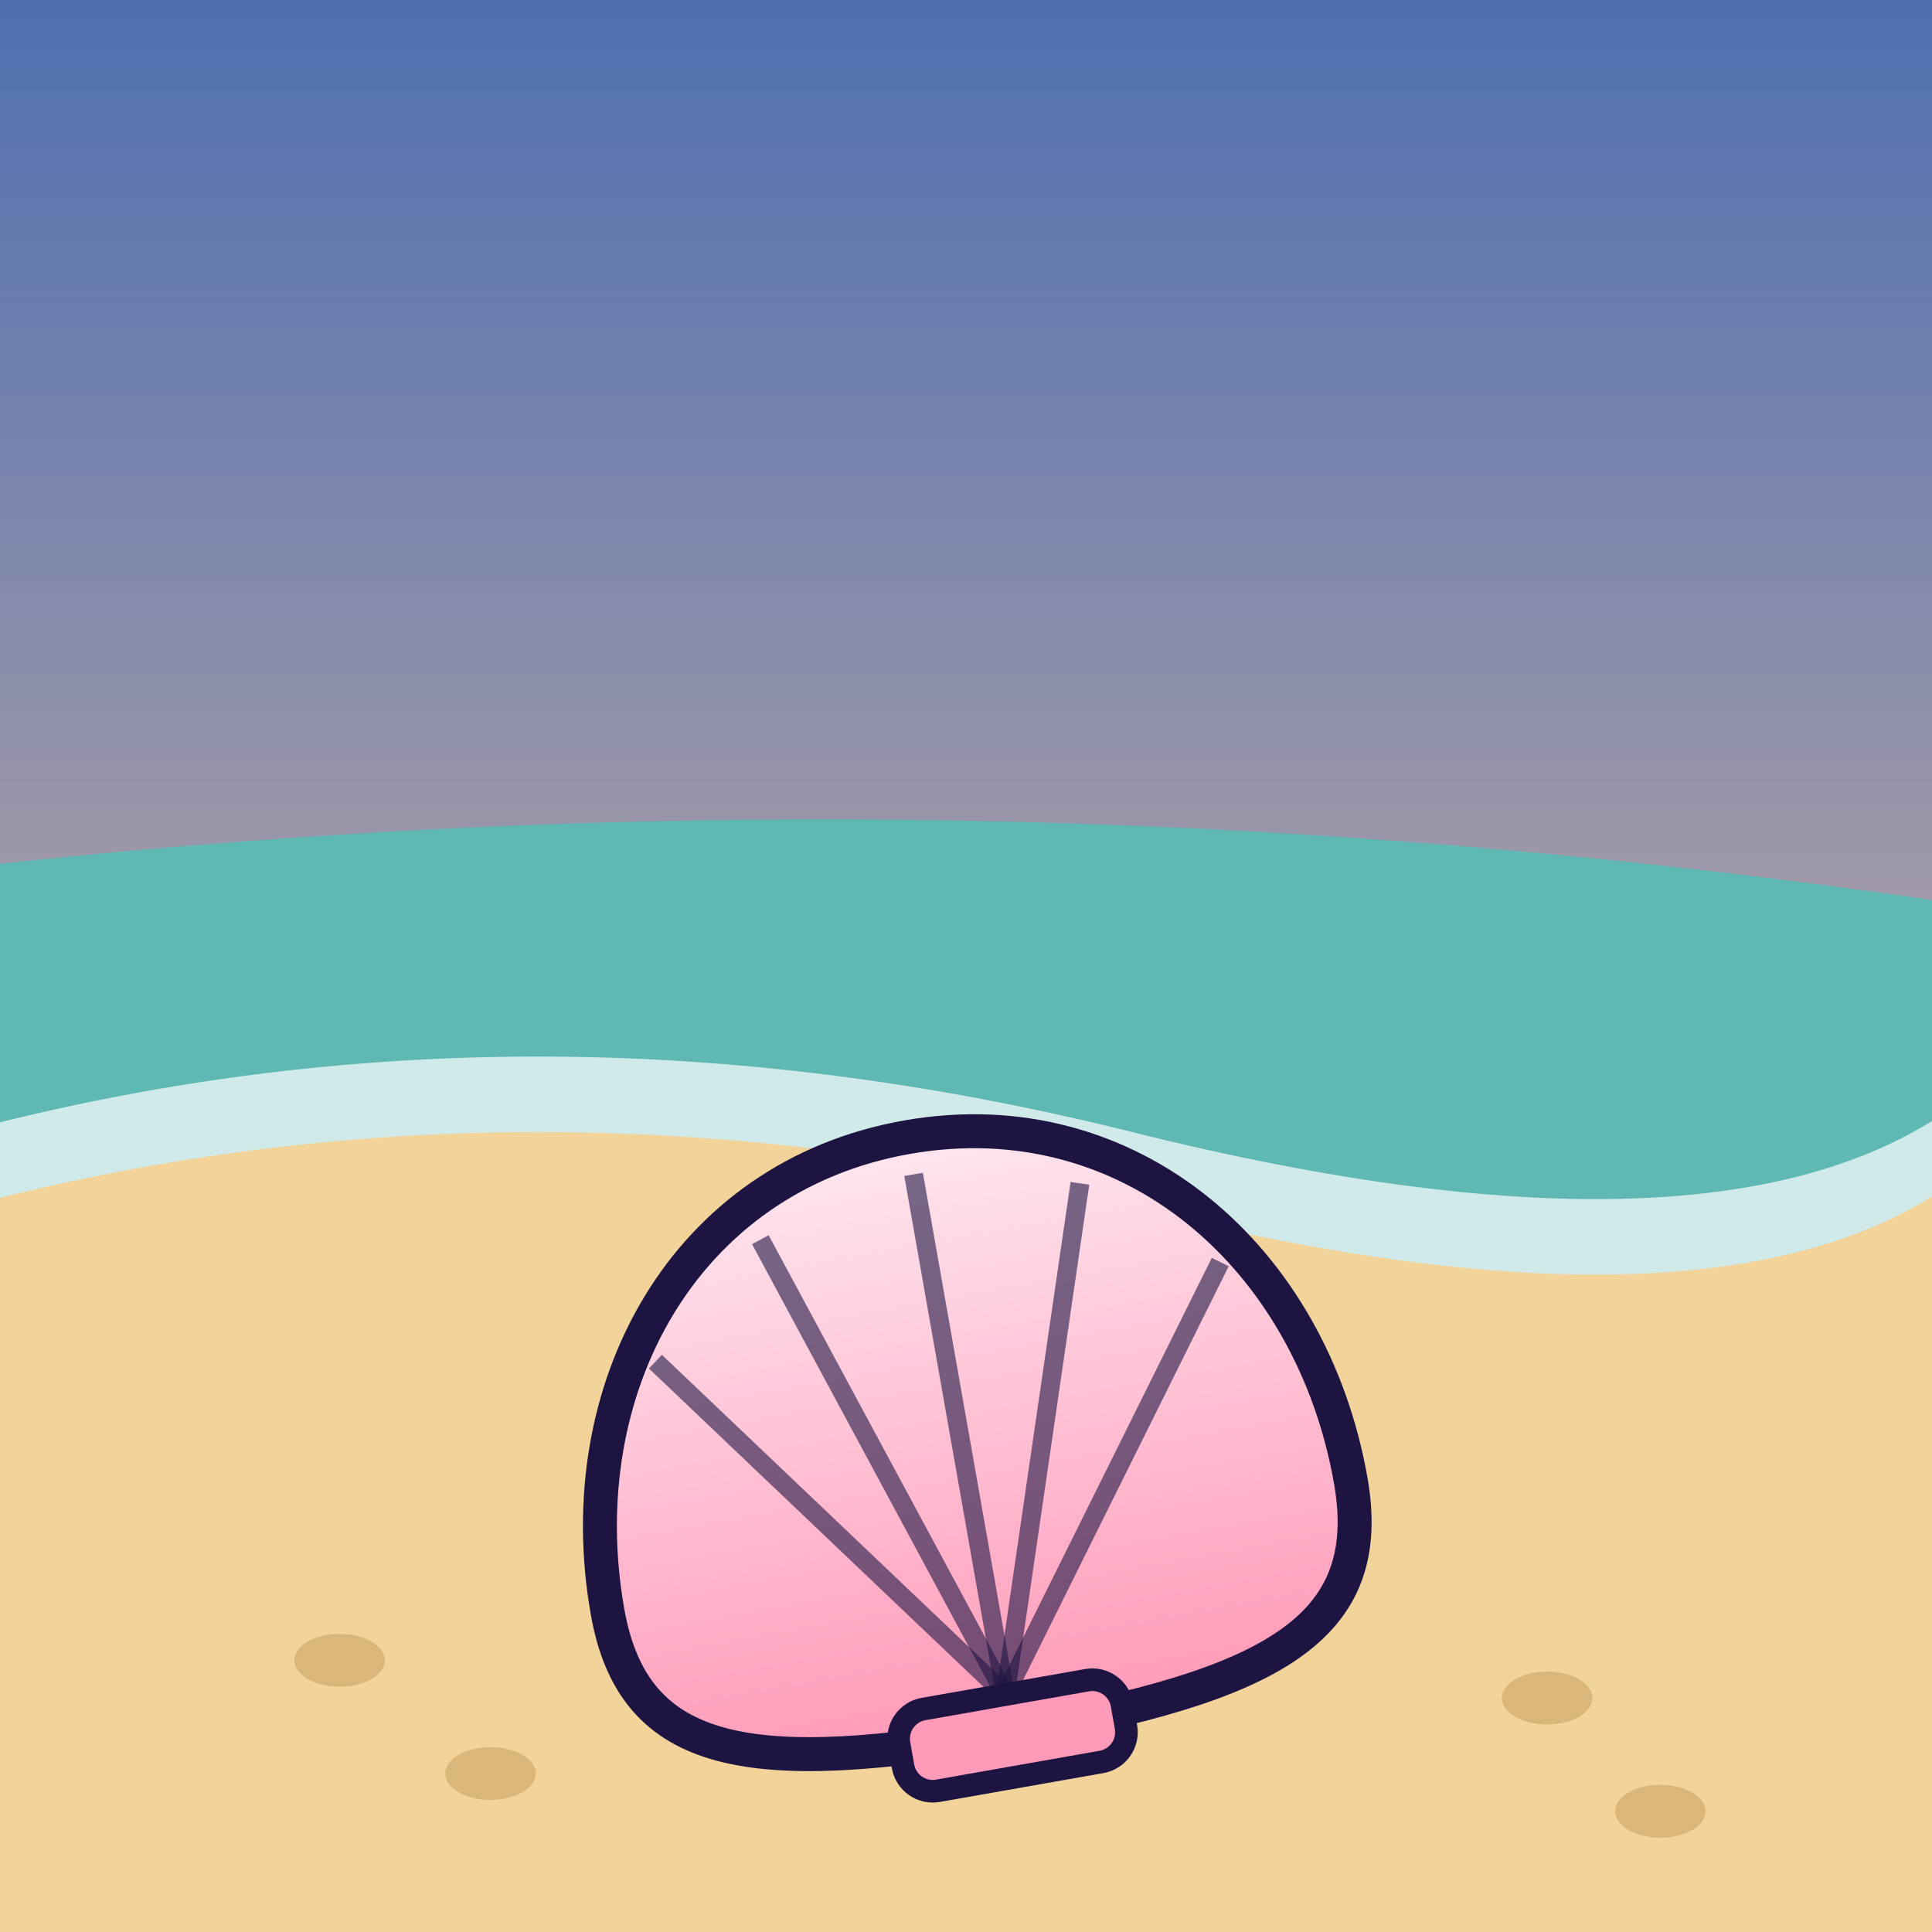
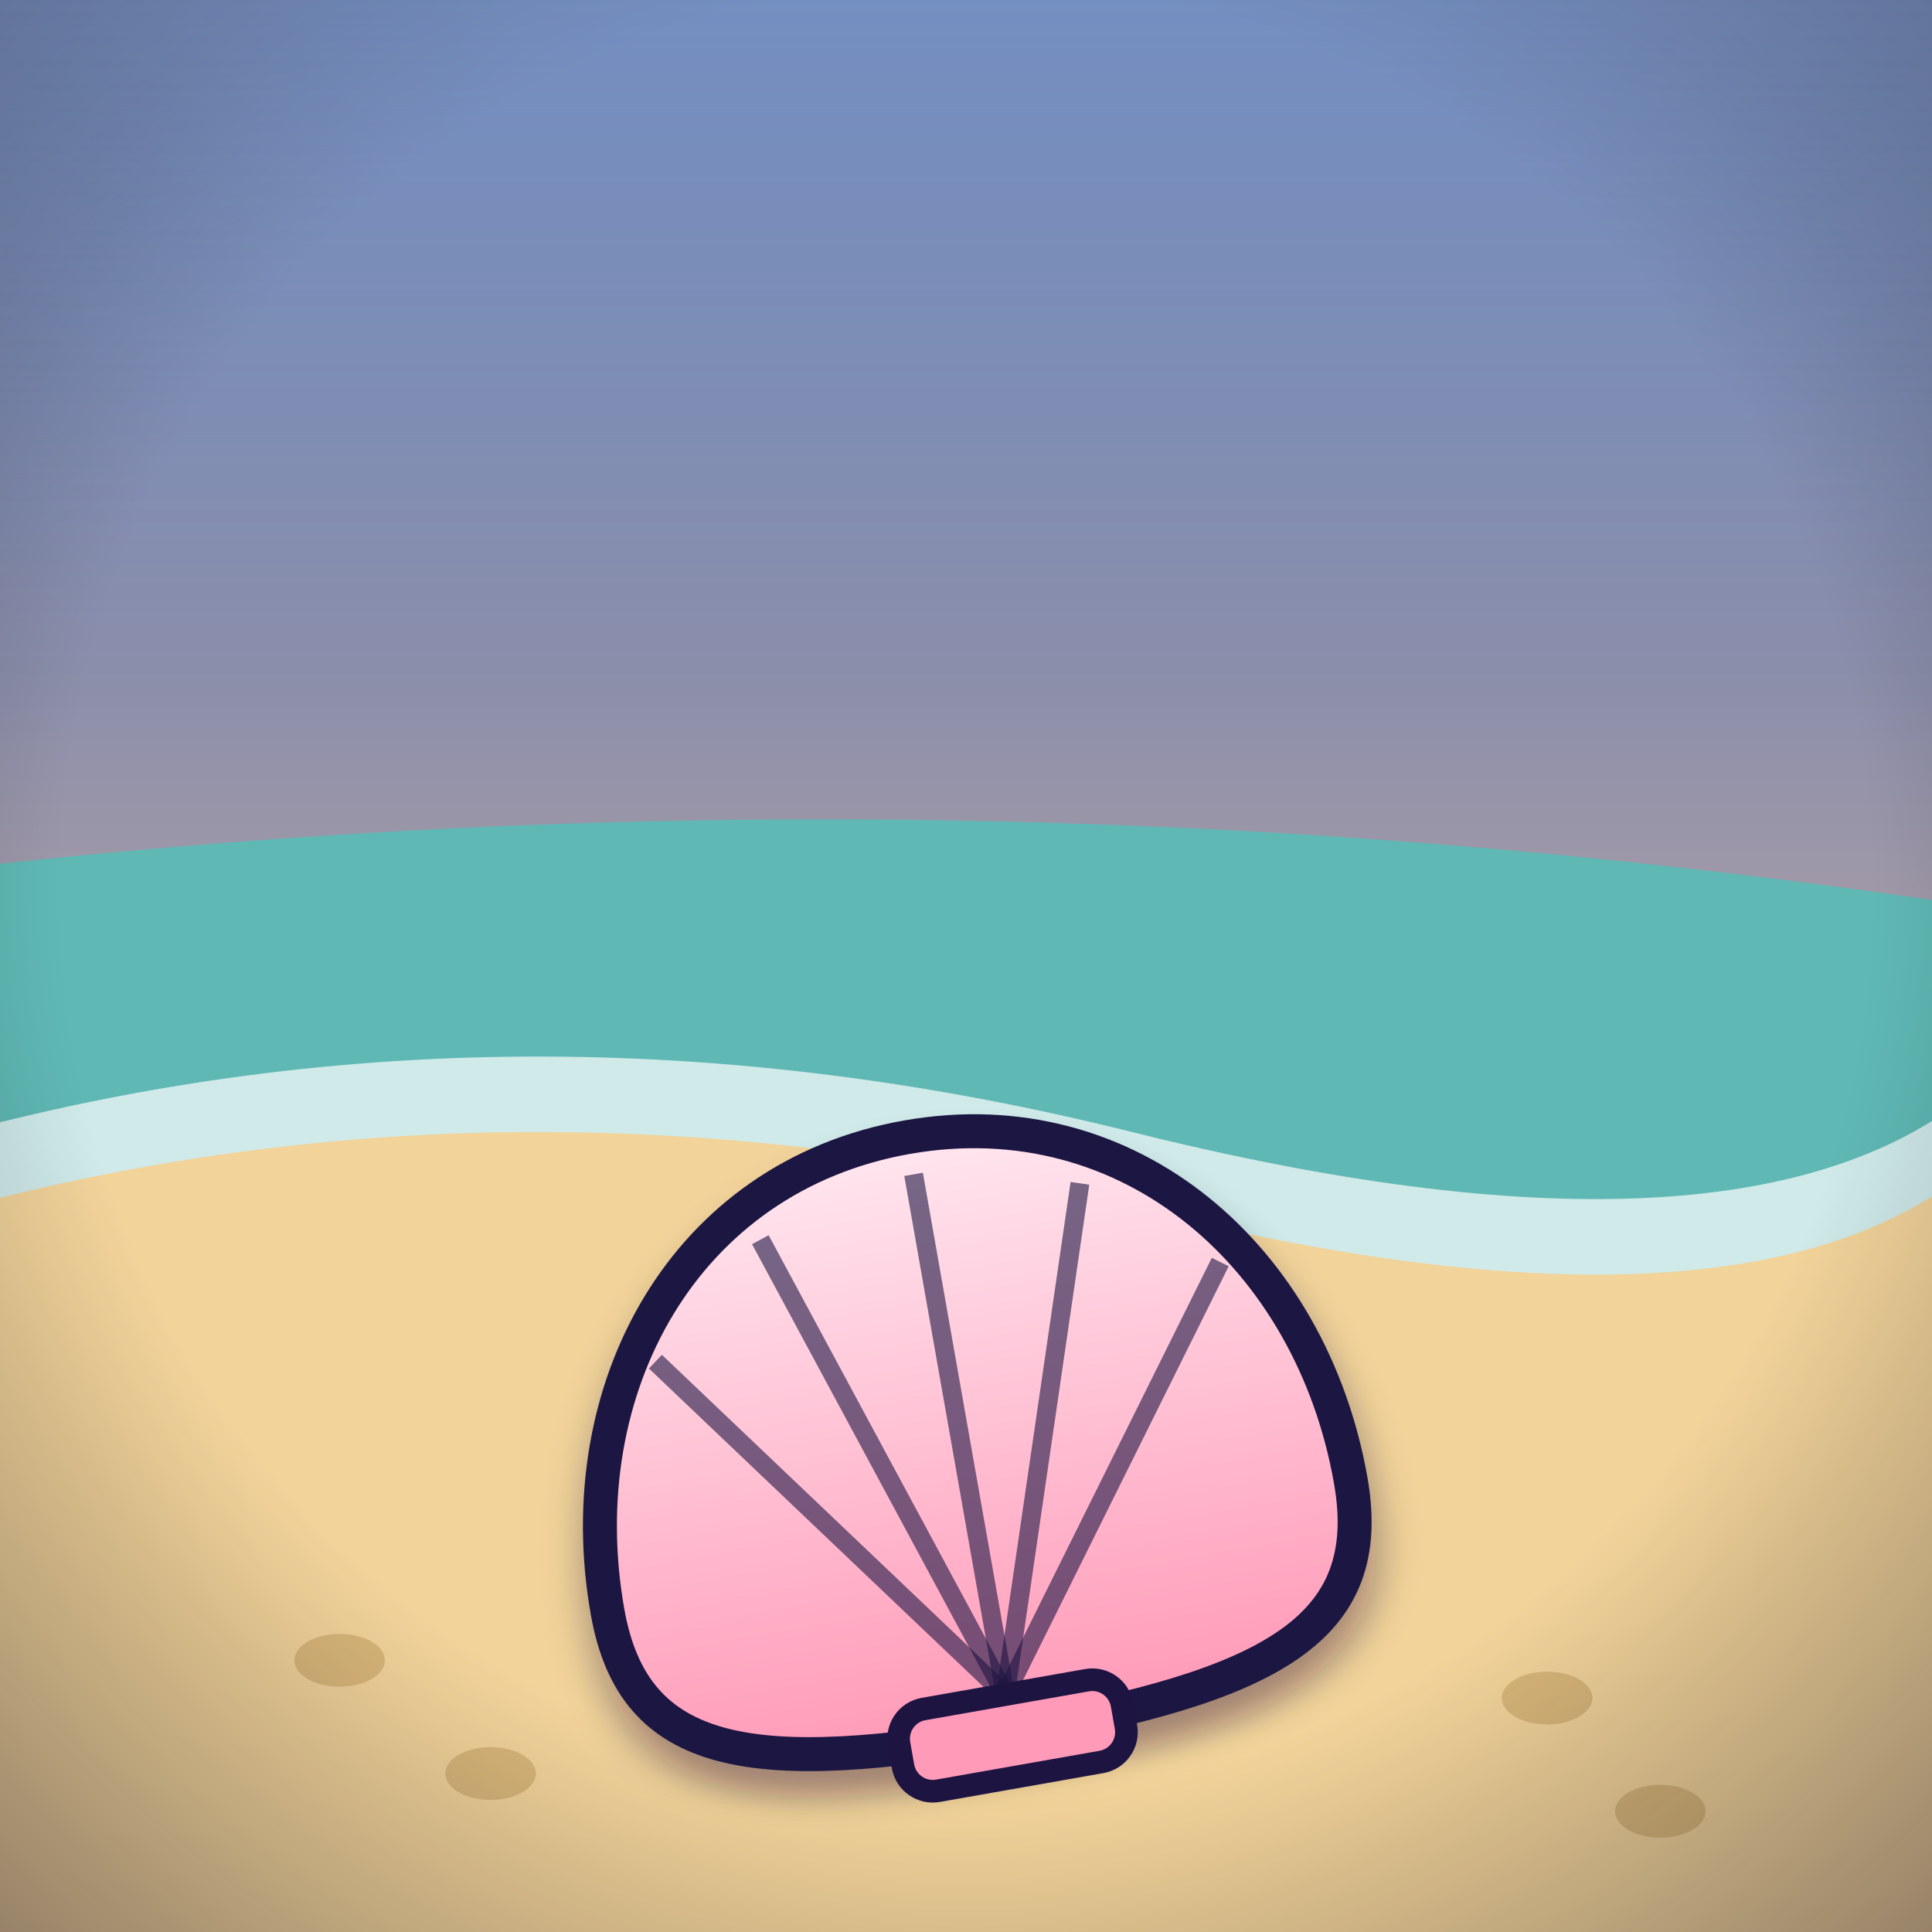
<svg xmlns="http://www.w3.org/2000/svg" viewBox="0 0 512 512" width="512" height="512">
  <defs>
+     <filter id="ds" x="-20%" y="-20%" width="140%" height="150%">
+       <feDropShadow dx="0" dy="7" stdDeviation="5" flood-color="#140c33" flood-opacity=".38" />
+     </filter>
+     <filter id="bk" x="-50%" y="-50%" width="200%" height="200%">
+       <feGaussianBlur stdDeviation="14" />
+     </filter>
+     <radialGradient id="vig" cx=".5" cy=".46" r=".75">
+       <stop offset=".62" stop-color="#000" stop-opacity="0" />
+       <stop offset="1" stop-color="#0a0620" stop-opacity=".42" />
+     </radialGradient>
+     <linearGradient id="gl" x1="0" y1="0" x2="0" y2="1">
+       <stop offset="0" stop-color="#fff" stop-opacity=".22" />
+       <stop offset=".35" stop-color="#fff" stop-opacity="0" />
+     </linearGradient>
    <linearGradient id="g1" x1="0" y1="0" x2="0" y2="1">
      <stop offset="0" stop-color="#4d6fb0" />
      <stop offset="1" stop-color="#ffc9a0" />
    </linearGradient>
    <linearGradient id="g2" x1="0" y1="0" x2="0" y2="1">
      <stop offset="0" stop-color="#ffe6ef" />
      <stop offset="1" stop-color="#ff9ab8" />
    </linearGradient>
  </defs>
  <rect width="512" height="512" fill="url(#g1)" />
  <path d="M-10 230 Q256 200 522 240 V522 H-10Z" fill="#5fb8b4" />
  <path d="M-10 300 Q140 260 300 300 T522 290 V522 H-10Z" fill="#fff" opacity=".7" />
  <path d="M-10 320 Q140 280 300 320 T522 310 V522 H-10Z" fill="#f2d39a" />
  <g transform="translate(256 390) rotate(-10)">
-     <path d="M0 -90 C60 -90 100 -40 100 20 C100 60 70 70 0 70 C-70 70 -100 60 -100 20 C-100 -40 -60 -90 0 -90Z" fill="url(#g2)" stroke="#1d1442" stroke-width="9" stroke-linejoin="round" stroke-linecap="round" />
+     <path d="M0 -90 C60 -90 100 -40 100 20 C100 60 70 70 0 70 C-70 70 -100 60 -100 20 C-100 -40 -60 -90 0 -90Z" fill="url(#g2)" stroke="#1d1442" stroke-width="9" stroke-linejoin="round" stroke-linecap="round" filter="url(#ds)" />
    <path d="M0 60 L-76 -43" stroke="#1d1442" stroke-width="5" opacity=".6" />
    <path d="M0 60 L-43 -70" stroke="#1d1442" stroke-width="5" opacity=".6" />
    <path d="M0 60 L0 -80" stroke="#1d1442" stroke-width="5" opacity=".6" />
    <path d="M0 60 L43 -70" stroke="#1d1442" stroke-width="5" opacity=".6" />
    <path d="M0 60 L76 -43" stroke="#1d1442" stroke-width="5" opacity=".6" />
    <rect x="-30" y="60" width="60" height="22" rx="8" fill="#ff9ab8" stroke="#1d1442" stroke-width="6" stroke-linejoin="round" stroke-linecap="round" />
  </g>
  <ellipse cx="90" cy="440" rx="12" ry="7" fill="#d9b77a" />
  <ellipse cx="130" cy="470" rx="12" ry="7" fill="#d9b77a" />
  <ellipse cx="410" cy="450" rx="12" ry="7" fill="#d9b77a" />
  <ellipse cx="440" cy="480" rx="12" ry="7" fill="#d9b77a" />
+   <rect width="512" height="512" fill="url(#vig)" />
+   <rect width="512" height="512" fill="url(#gl)" />
</svg>
